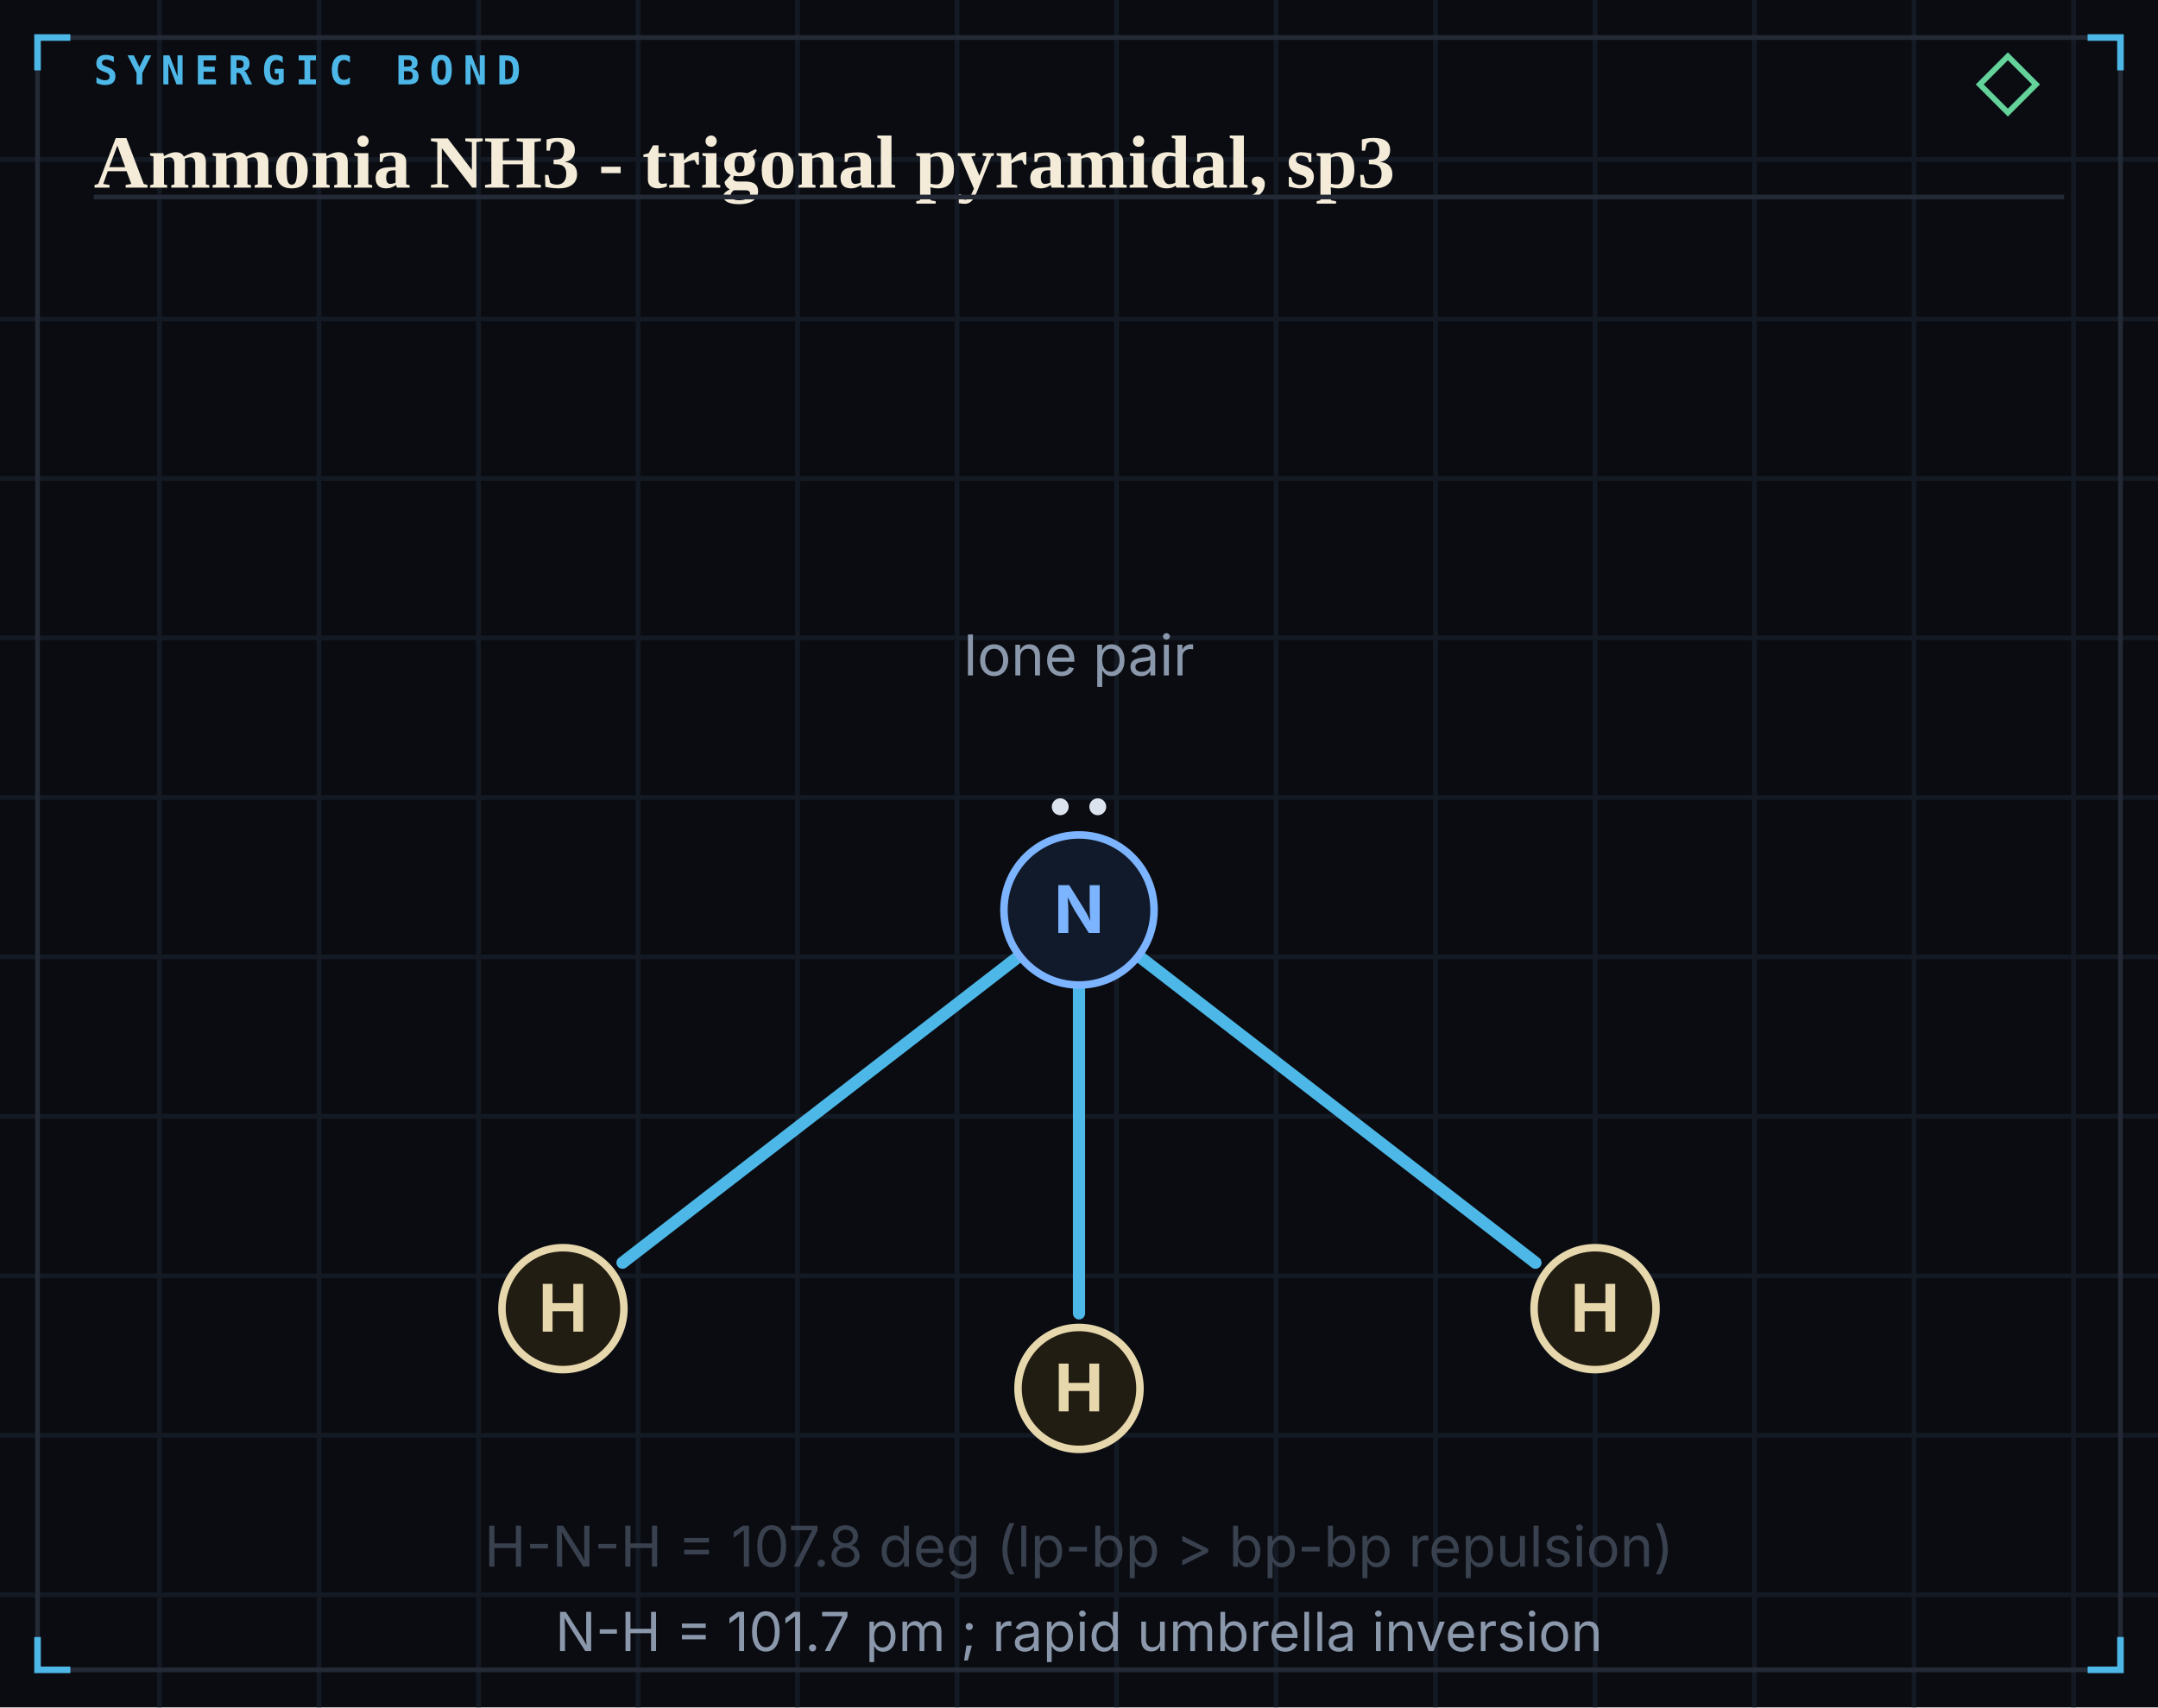
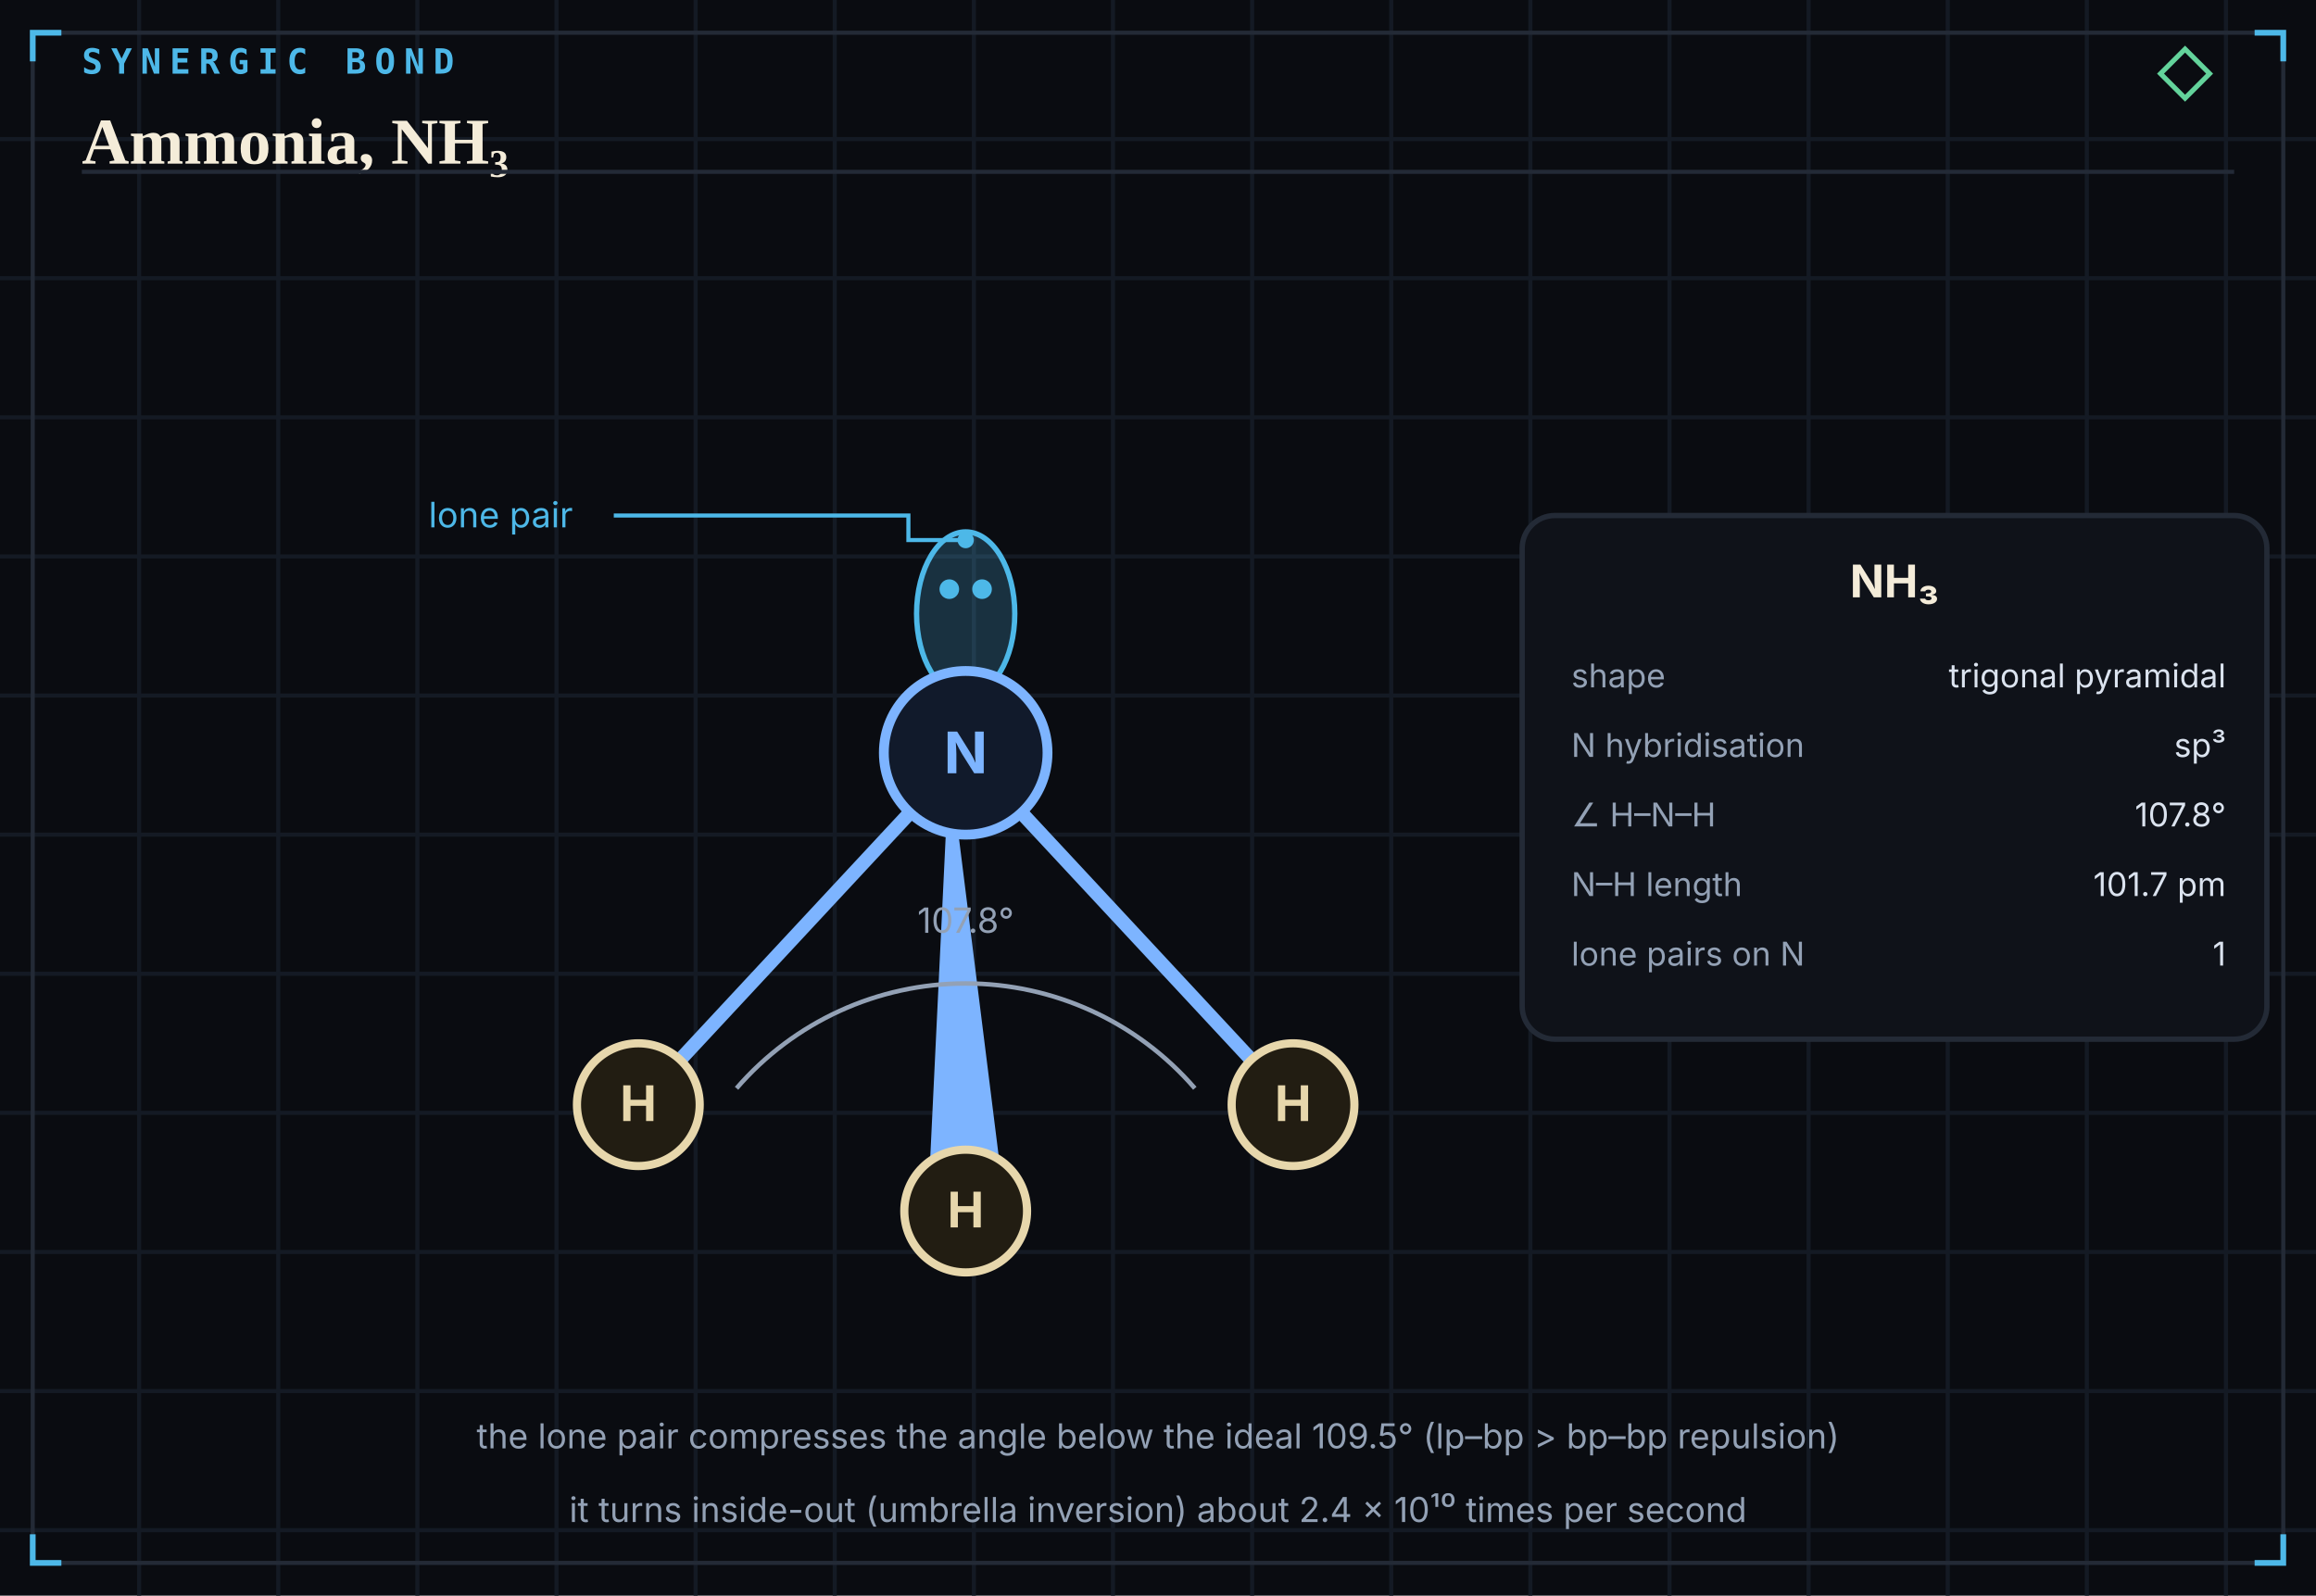
- <svg xmlns="http://www.w3.org/2000/svg" width="460" height="364" viewBox="0 0 460 364" font-family="'Inter','Helvetica Neue',Arial,'DejaVu Sans',sans-serif">
-   <rect width="460" height="364" fill="#0a0c11" />
+ <svg xmlns="http://www.w3.org/2000/svg" width="566" height="390" viewBox="0 0 566 390" font-family="'Inter','Helvetica Neue',Arial,'DejaVu Sans',sans-serif">
+   <rect width="566" height="390" fill="#0a0c11" />
  <g stroke="#141a24" stroke-width="1">
-     <line x1="34" y1="0" x2="34" y2="364" />
-     <line x1="68" y1="0" x2="68" y2="364" />
-     <line x1="102" y1="0" x2="102" y2="364" />
-     <line x1="136" y1="0" x2="136" y2="364" />
-     <line x1="170" y1="0" x2="170" y2="364" />
-     <line x1="204" y1="0" x2="204" y2="364" />
-     <line x1="238" y1="0" x2="238" y2="364" />
-     <line x1="272" y1="0" x2="272" y2="364" />
-     <line x1="306" y1="0" x2="306" y2="364" />
-     <line x1="340" y1="0" x2="340" y2="364" />
-     <line x1="374" y1="0" x2="374" y2="364" />
-     <line x1="408" y1="0" x2="408" y2="364" />
-     <line x1="442" y1="0" x2="442" y2="364" />
-     <line x1="0" y1="34" x2="460" y2="34" />
-     <line x1="0" y1="68" x2="460" y2="68" />
-     <line x1="0" y1="102" x2="460" y2="102" />
-     <line x1="0" y1="136" x2="460" y2="136" />
-     <line x1="0" y1="170" x2="460" y2="170" />
-     <line x1="0" y1="204" x2="460" y2="204" />
-     <line x1="0" y1="238" x2="460" y2="238" />
-     <line x1="0" y1="272" x2="460" y2="272" />
-     <line x1="0" y1="306" x2="460" y2="306" />
-     <line x1="0" y1="340" x2="460" y2="340" />
+     <line x1="34" y1="0" x2="34" y2="390" />
+     <line x1="68" y1="0" x2="68" y2="390" />
+     <line x1="102" y1="0" x2="102" y2="390" />
+     <line x1="136" y1="0" x2="136" y2="390" />
+     <line x1="170" y1="0" x2="170" y2="390" />
+     <line x1="204" y1="0" x2="204" y2="390" />
+     <line x1="238" y1="0" x2="238" y2="390" />
+     <line x1="272" y1="0" x2="272" y2="390" />
+     <line x1="306" y1="0" x2="306" y2="390" />
+     <line x1="340" y1="0" x2="340" y2="390" />
+     <line x1="374" y1="0" x2="374" y2="390" />
+     <line x1="408" y1="0" x2="408" y2="390" />
+     <line x1="442" y1="0" x2="442" y2="390" />
+     <line x1="476" y1="0" x2="476" y2="390" />
+     <line x1="510" y1="0" x2="510" y2="390" />
+     <line x1="544" y1="0" x2="544" y2="390" />
+     <line x1="0" y1="34" x2="566" y2="34" />
+     <line x1="0" y1="68" x2="566" y2="68" />
+     <line x1="0" y1="102" x2="566" y2="102" />
+     <line x1="0" y1="136" x2="566" y2="136" />
+     <line x1="0" y1="170" x2="566" y2="170" />
+     <line x1="0" y1="204" x2="566" y2="204" />
+     <line x1="0" y1="238" x2="566" y2="238" />
+     <line x1="0" y1="272" x2="566" y2="272" />
+     <line x1="0" y1="306" x2="566" y2="306" />
+     <line x1="0" y1="340" x2="566" y2="340" />
+     <line x1="0" y1="374" x2="566" y2="374" />
  </g>
-   <rect x="8" y="8" width="444" height="348" fill="none" stroke="#232a36" stroke-width="1" />
+   <rect x="8" y="8" width="550" height="374" fill="none" stroke="#232a36" stroke-width="1" />
  <path d="M 8 15 L 8 8 L 15 8" stroke="#4db8e8" stroke-width="1.4" fill="none" />
-   <path d="M 452 15 L 452 8 L 445 8" stroke="#4db8e8" stroke-width="1.4" fill="none" />
-   <path d="M 8 349 L 8 356 L 15 356" stroke="#4db8e8" stroke-width="1.4" fill="none" />
-   <path d="M 452 349 L 452 356 L 445 356" stroke="#4db8e8" stroke-width="1.4" fill="none" />
+   <path d="M 558 15 L 558 8 L 551 8" stroke="#4db8e8" stroke-width="1.4" fill="none" />
+   <path d="M 8 375 L 8 382 L 15 382" stroke="#4db8e8" stroke-width="1.4" fill="none" />
+   <path d="M 558 375 L 558 382 L 551 382" stroke="#4db8e8" stroke-width="1.4" fill="none" />
  <text x="20" y="18" font-size="8.5" font-weight="bold" fill="#4db8e8" text-anchor="start" font-family="'SF Mono','DejaVu Sans Mono',ui-monospace,Menlo,monospace" letter-spacing="0.24em">SYNERGIC BOND</text>
-   <path d="M 428 12 l 6 6 l -6 6 l -6 -6 z" fill="none" stroke="#63d39b" stroke-width="1.2" />
-   <text x="20" y="40" font-size="16" font-weight="bold" fill="#f4ecd9" text-anchor="start" font-family="'Georgia','Times New Roman',serif">Ammonia NH3  -  trigonal pyramidal, sp3</text>
-   <line x1="20" y1="42" x2="440" y2="42" stroke="#232a36" stroke-width="1" />
+   <path d="M 534 12 l 6 6 l -6 6 l -6 -6 z" fill="none" stroke="#63d39b" stroke-width="1.2" />
+   <text x="20" y="40" font-size="16" font-weight="bold" fill="#f4ecd9" text-anchor="start" font-family="'Georgia','Times New Roman',serif">Ammonia, NH₃</text>
+   <line x1="20" y1="42" x2="546" y2="42" stroke="#232a36" stroke-width="1" />
  <g transform="translate(0,34)">
-     <line x1="217.3" y1="169.8" x2="132.7" y2="235.2" stroke="#4db8e8" stroke-width="2.6" stroke-linecap="round" />
-     <line x1="242.7" y1="169.8" x2="327.3" y2="235.2" stroke="#4db8e8" stroke-width="2.6" stroke-linecap="round" />
-     <line x1="230.0" y1="176.0" x2="230.0" y2="246.0" stroke="#4db8e8" stroke-width="2.6" stroke-linecap="round" />
-     <circle cx="230.0" cy="160.0" r="16" fill="#111a2b" stroke="#7db4ff" stroke-width="1.6" />
-     <text x="230.0" y="164.9" font-size="14" font-weight="bold" fill="#7db4ff" text-anchor="middle">N</text>
-     <circle cx="120.0" cy="245.0" r="13" fill="#221d12" stroke="#e7d7ac" stroke-width="1.6" />
-     <text x="120.0" y="249.9" font-size="14" font-weight="bold" fill="#e7d7ac" text-anchor="middle">H</text>
-     <circle cx="340.0" cy="245.0" r="13" fill="#221d12" stroke="#e7d7ac" stroke-width="1.6" />
-     <text x="340.0" y="249.9" font-size="14" font-weight="bold" fill="#e7d7ac" text-anchor="middle">H</text>
-     <circle cx="230.0" cy="262.0" r="13" fill="#221d12" stroke="#e7d7ac" stroke-width="1.6" />
-     <text x="230.0" y="266.9" font-size="14" font-weight="bold" fill="#e7d7ac" text-anchor="middle">H</text>
-     <circle cx="226.0" cy="138.0" r="1.8" fill="#dbe3ef" />
-     <circle cx="234.0" cy="138.0" r="1.8" fill="#dbe3ef" />
-     <text x="230.0" y="110.0" font-size="12" font-weight="normal" fill="#8b98ac" text-anchor="middle">lone pair</text>
-     <text x="230.0" y="300.0" font-size="12" font-weight="normal" fill="#39414f" text-anchor="middle">H-N-H = 107.8 deg   (lp-bp &gt; bp-bp repulsion)</text>
-     <text x="230.0" y="318.0" font-size="11.5" font-weight="normal" fill="#8b98ac" text-anchor="middle">N-H = 101.7 pm ;  rapid umbrella inversion</text>
+     <line x1="236" y1="150" x2="156" y2="236" stroke="#7db4ff" stroke-width="3.4" />
+     <line x1="236" y1="150" x2="316" y2="236" stroke="#7db4ff" stroke-width="3.4" />
+     <polygon points="232,152 227,256 245,256" fill="#7db4ff" />
+     <ellipse cx="236" cy="116" rx="12" ry="20" fill="#4db8e8" fill-opacity="0.22" stroke="#4db8e8" stroke-width="1.3" />
+     <circle cx="232" cy="110" r="2.4" fill="#4db8e8" />
+     <circle cx="240" cy="110" r="2.4" fill="#4db8e8" />
+     <circle cx="156" cy="236" r="15" fill="#221d12" stroke="#e7d7ac" stroke-width="2" />
+     <text x="156.0" y="240.0" font-size="12" font-weight="bold" fill="#e7d7ac" text-anchor="middle">H</text>
+     <circle cx="316" cy="236" r="15" fill="#221d12" stroke="#e7d7ac" stroke-width="2" />
+     <text x="316.0" y="240.0" font-size="12" font-weight="bold" fill="#e7d7ac" text-anchor="middle">H</text>
+     <circle cx="236" cy="262" r="15" fill="#221d12" stroke="#e7d7ac" stroke-width="2" />
+     <text x="236.0" y="266.0" font-size="12" font-weight="bold" fill="#e7d7ac" text-anchor="middle">H</text>
+     <circle cx="236" cy="150" r="20" fill="#111a2b" stroke="#7db4ff" stroke-width="2.4" />
+     <text x="236.0" y="155.0" font-size="14" font-weight="bold" fill="#7db4ff" text-anchor="middle">N</text>
+     <path d="M 180 232 A 74 74 0 0 1 292 232" fill="none" stroke="#93a1b5" stroke-width="1.1" />
+     <text x="236.0" y="194.0" font-size="8.5" font-weight="normal" fill="#93a1b5" text-anchor="middle">107.8°</text>
+     <path d="M 236.0 98.0 L 222.0 98.0 L 222.0 92.0 L 150.0 92.0" fill="none" stroke="#4db8e8" stroke-width="1" />
+     <circle cx="236.0" cy="98.0" r="2" fill="#4db8e8" />
+     <text x="140.0" y="94.9" font-size="8.6" font-weight="normal" fill="#4db8e8" text-anchor="end">lone pair</text>
+     <rect x="372" y="92" width="182" height="128" rx="8" fill="#0f1219" stroke="#232a36" stroke-width="1.3" />
+     <text x="463.0" y="112.0" font-size="11" font-weight="bold" fill="#f4ecd9" text-anchor="middle">NH₃</text>
+     <text x="384.0" y="134.0" font-size="8" font-weight="normal" fill="#93a1b5" text-anchor="start">shape</text>
+     <text x="544.0" y="134.0" font-size="8" font-weight="normal" fill="#dbe3ef" text-anchor="end">trigonal pyramidal</text>
+     <text x="384.0" y="151.0" font-size="8" font-weight="normal" fill="#93a1b5" text-anchor="start">N hybridisation</text>
+     <text x="544.0" y="151.0" font-size="8" font-weight="normal" fill="#dbe3ef" text-anchor="end">sp³</text>
+     <text x="384.0" y="168.0" font-size="8" font-weight="normal" fill="#93a1b5" text-anchor="start">∠ H–N–H</text>
+     <text x="544.0" y="168.0" font-size="8" font-weight="normal" fill="#dbe3ef" text-anchor="end">107.8°</text>
+     <text x="384.0" y="185.0" font-size="8" font-weight="normal" fill="#93a1b5" text-anchor="start">N–H length</text>
+     <text x="544.0" y="185.0" font-size="8" font-weight="normal" fill="#dbe3ef" text-anchor="end">101.7 pm</text>
+     <text x="384.0" y="202.0" font-size="8" font-weight="normal" fill="#93a1b5" text-anchor="start">lone pairs on N</text>
+     <text x="544.0" y="202.0" font-size="8" font-weight="normal" fill="#dbe3ef" text-anchor="end">1</text>
+     <text x="283.0" y="320.0" font-size="8.4" font-weight="normal" fill="#93a1b5" text-anchor="middle">the lone pair compresses the angle below the ideal 109.5° (lp–bp &gt; bp–bp repulsion)</text>
+     <text x="283.0" y="338.0" font-size="8.4" font-weight="normal" fill="#93a1b5" text-anchor="middle">it turns inside-out (umbrella inversion) about 2.4 × 10¹⁰ times per second</text>
  </g>
</svg>
